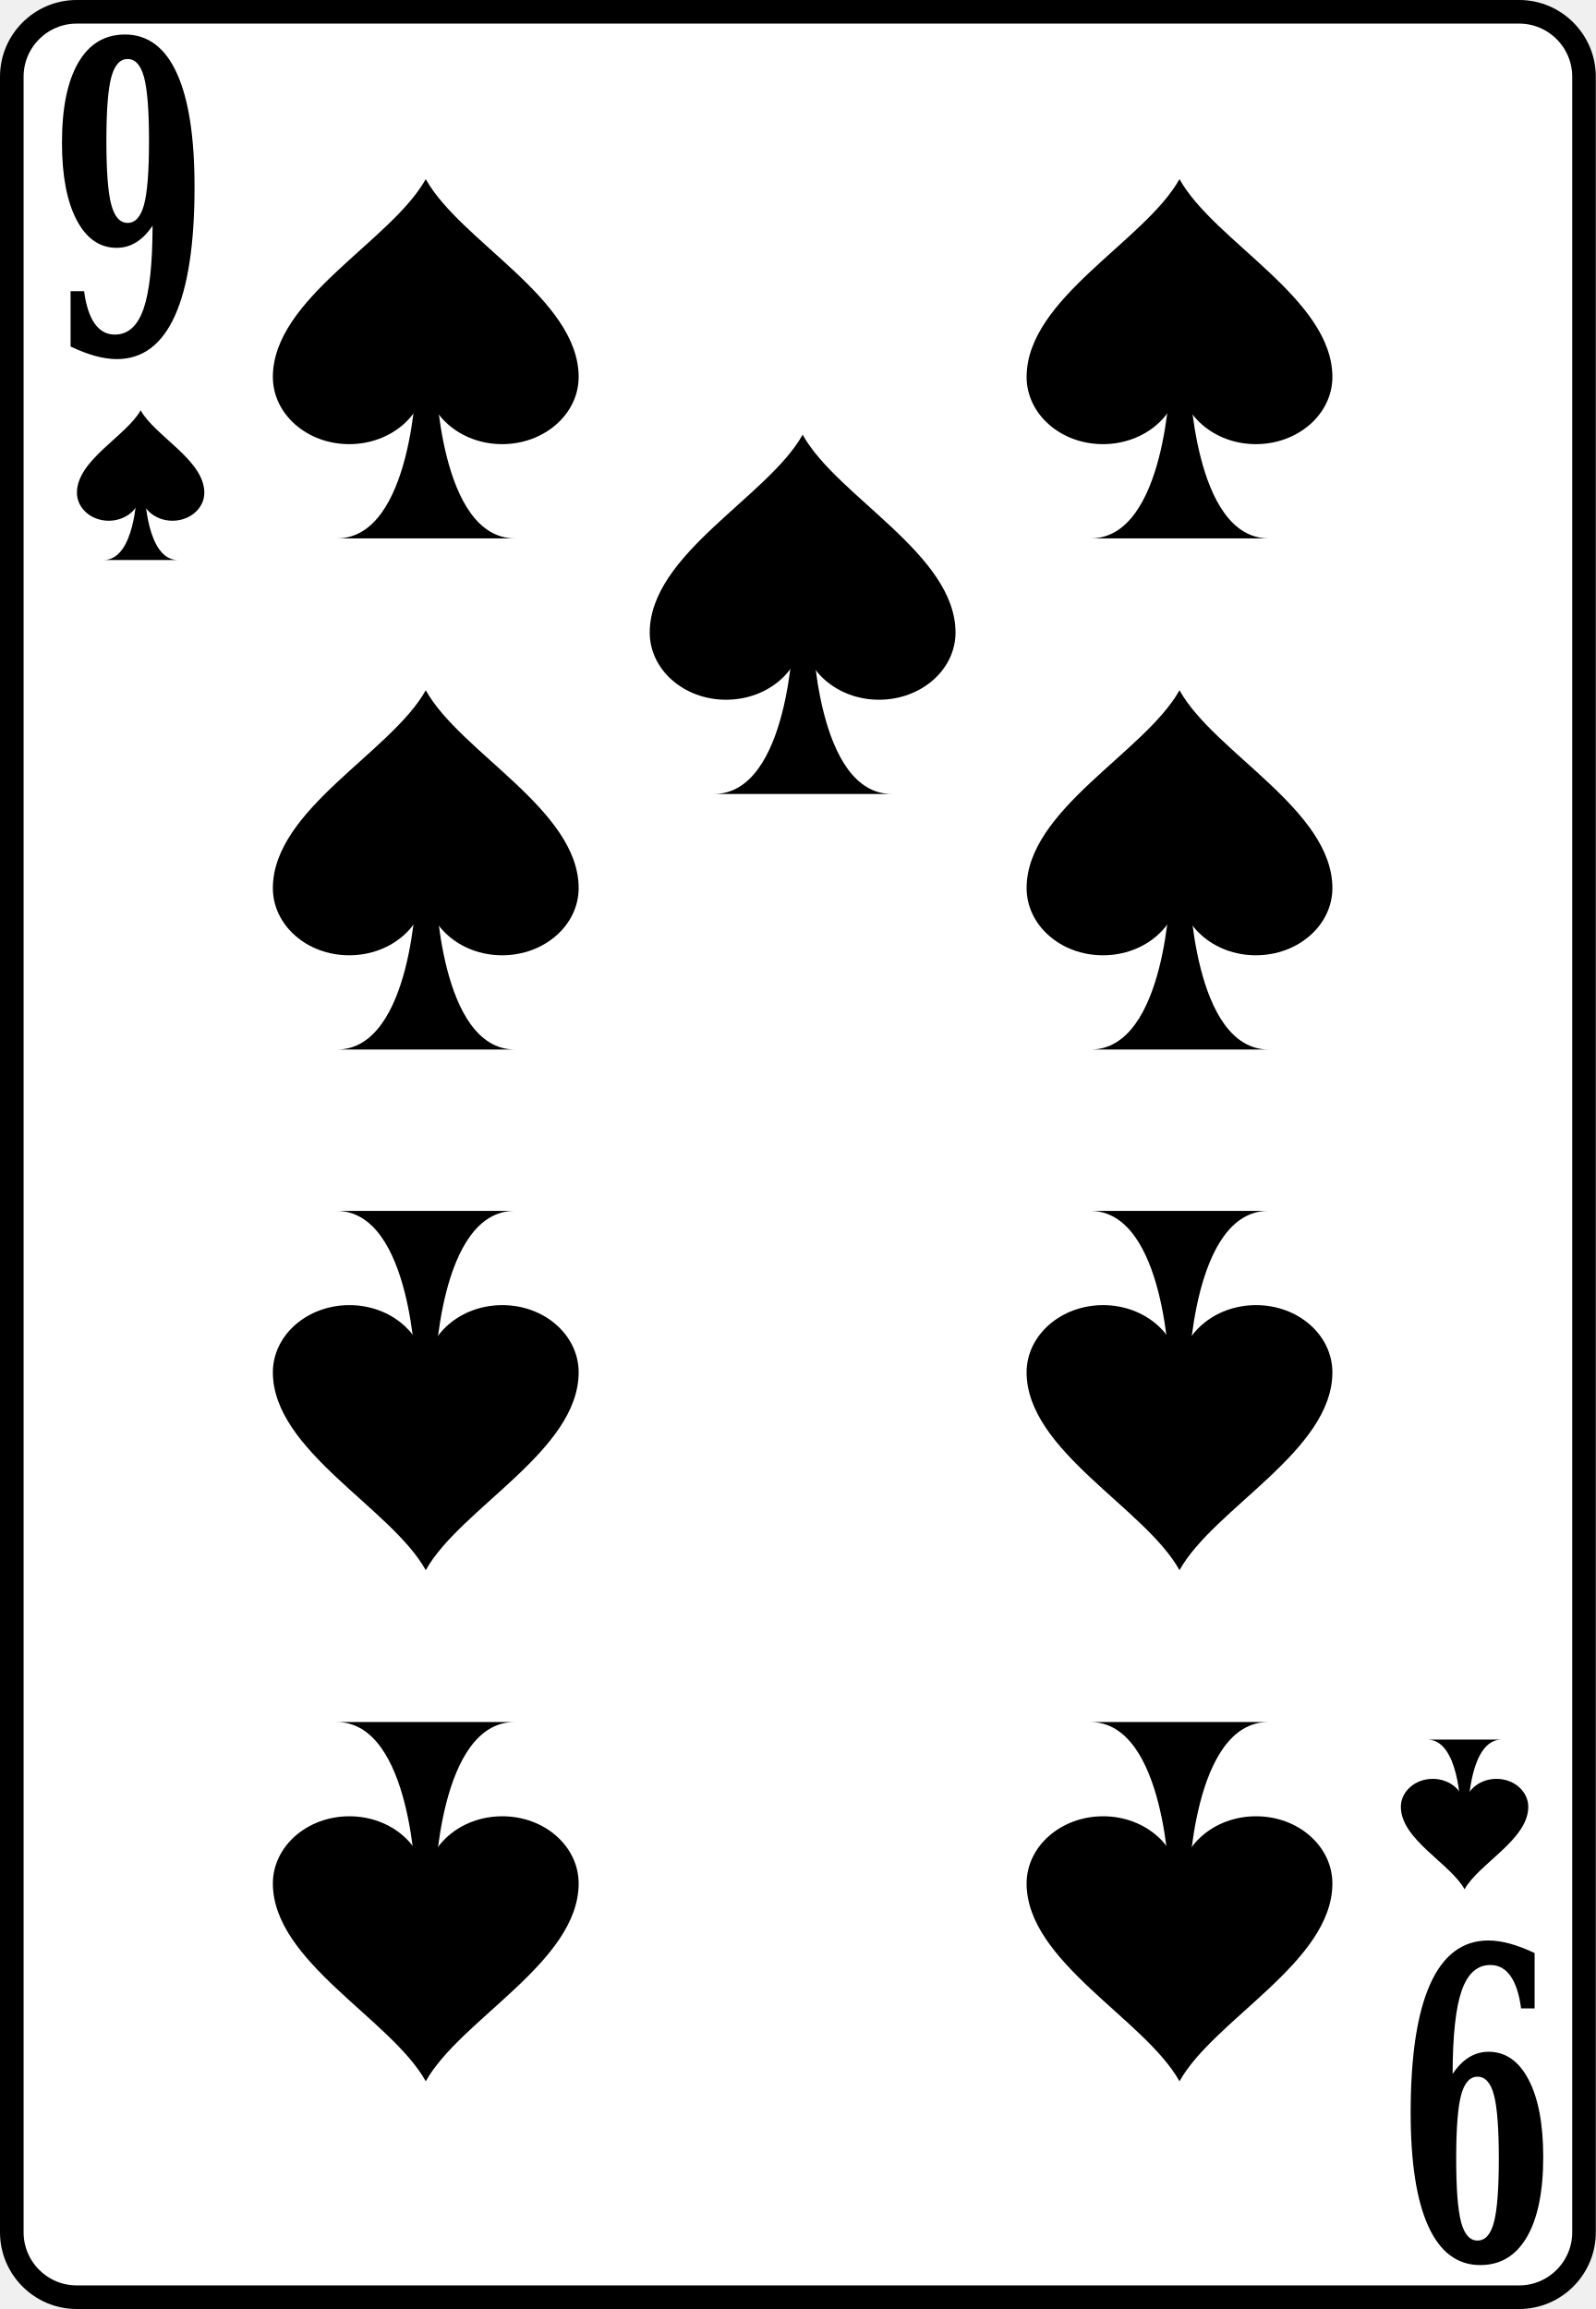
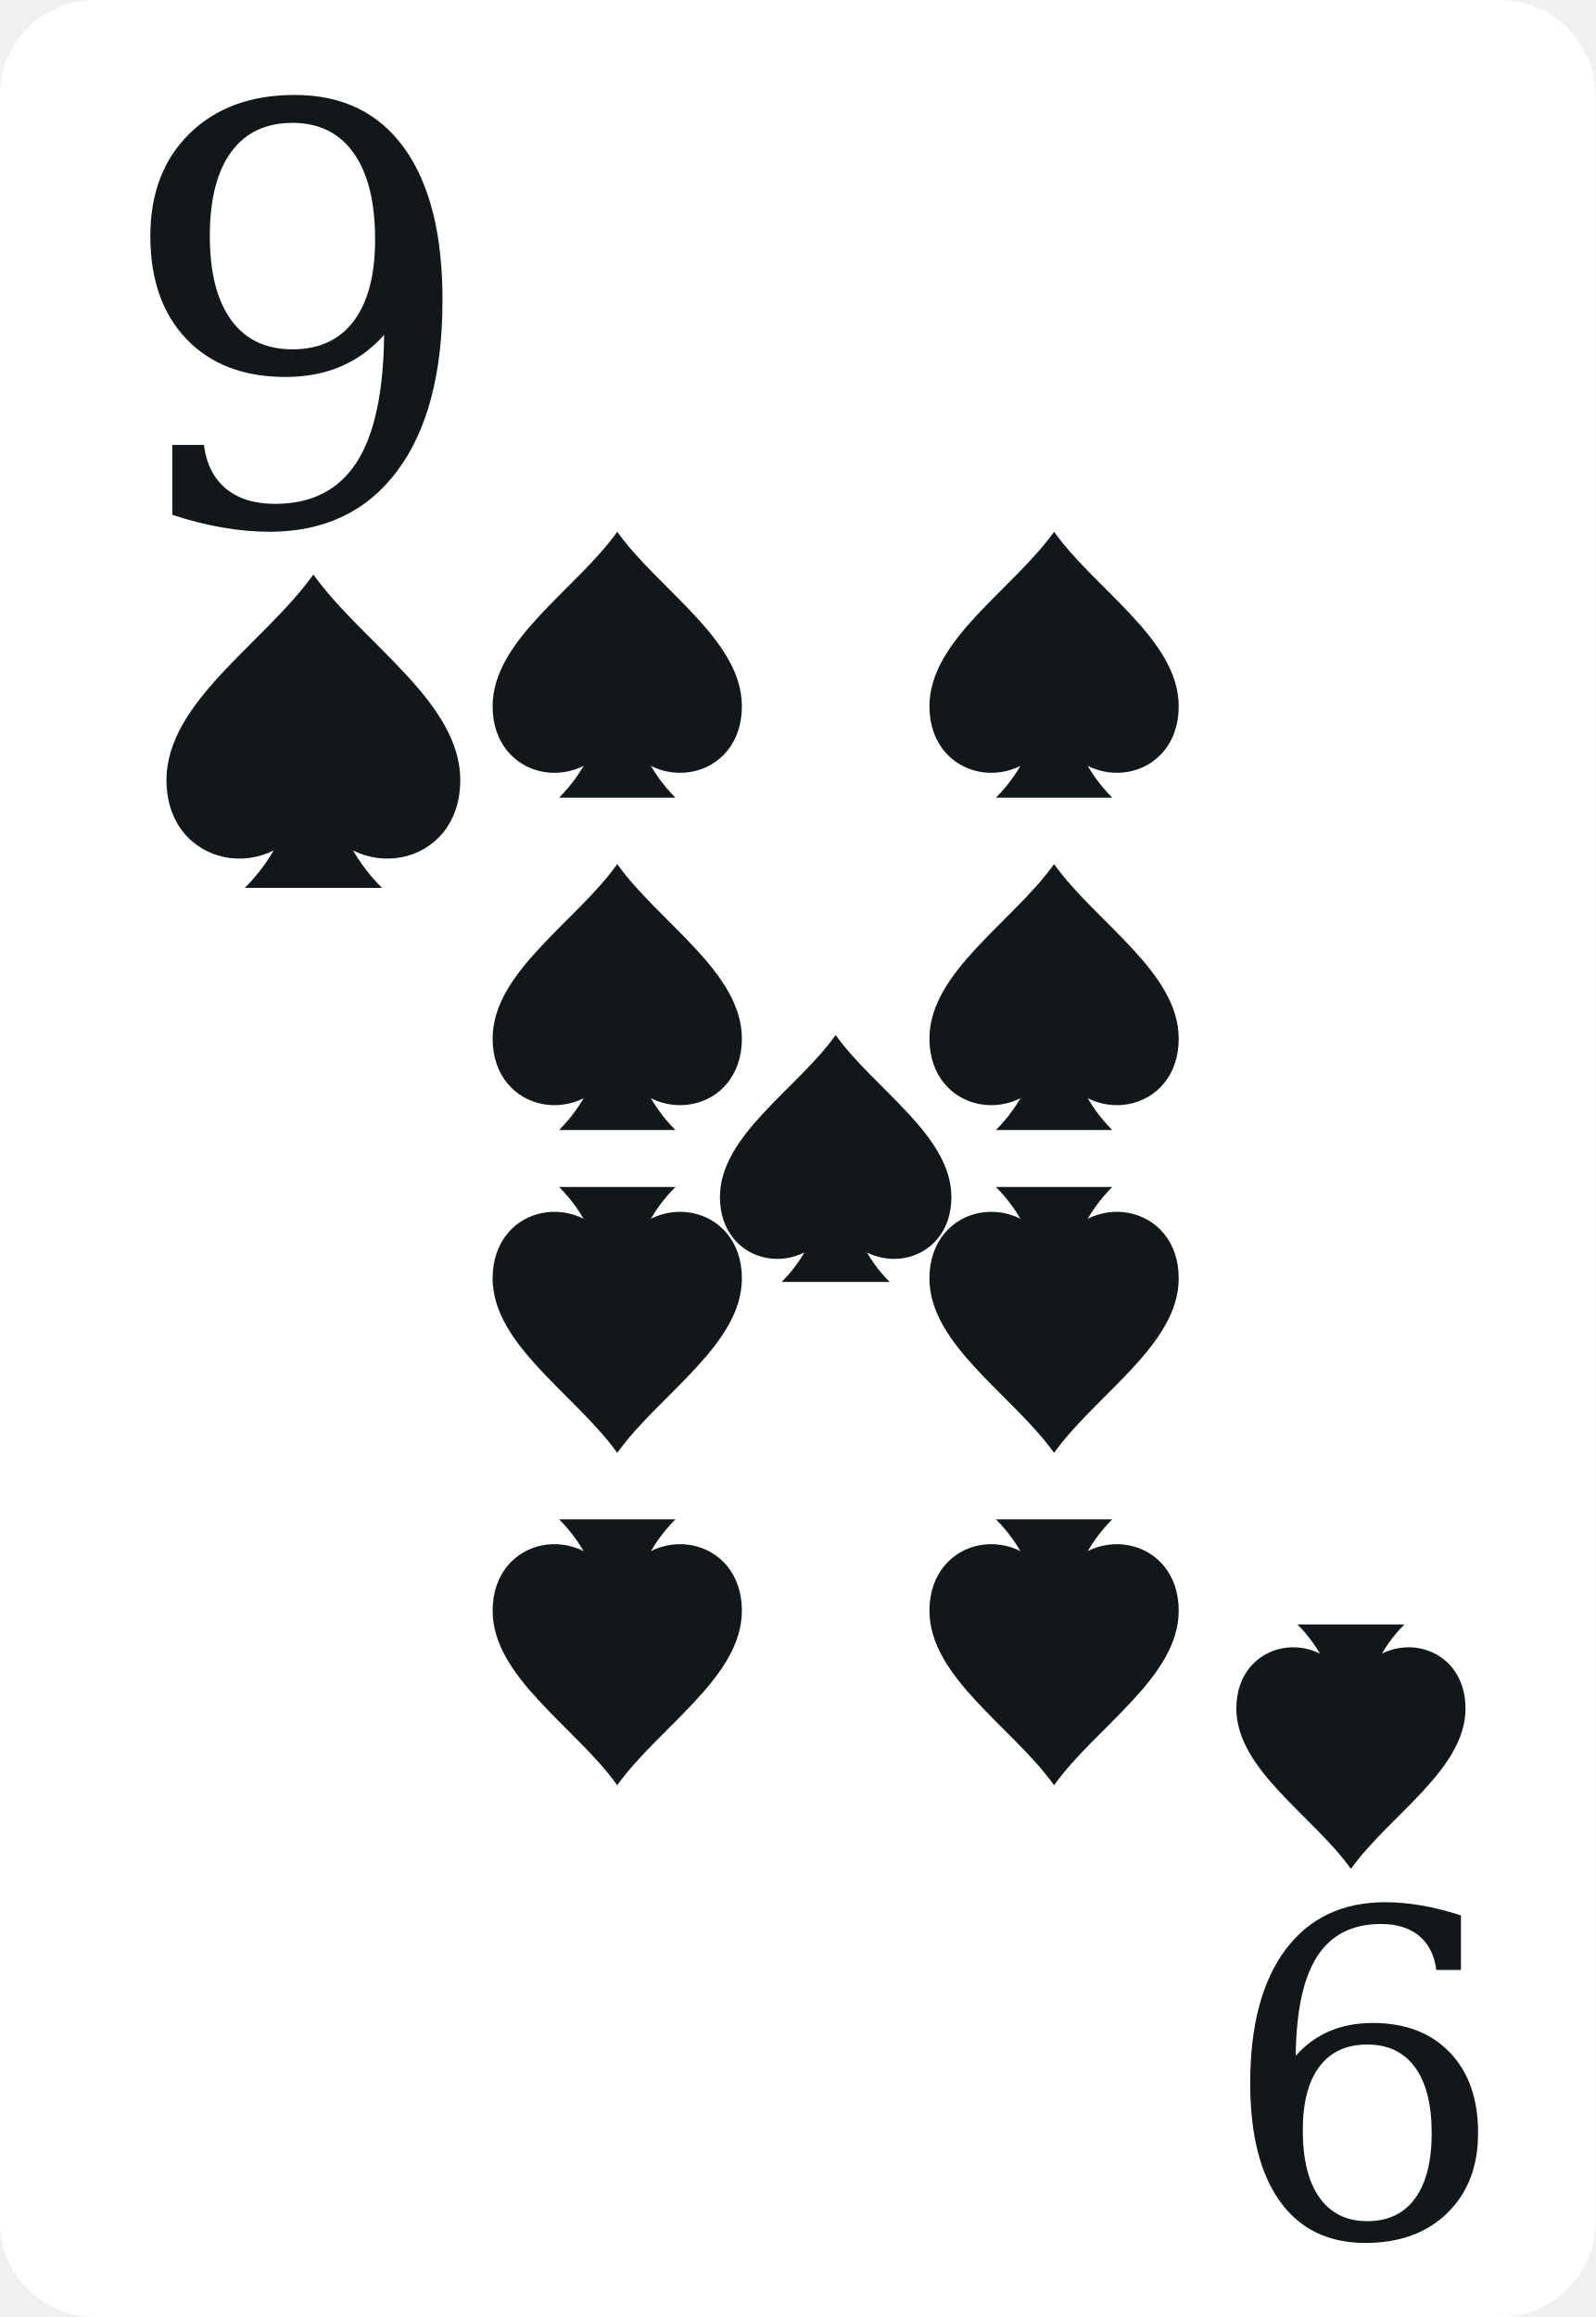
- <svg xmlns="http://www.w3.org/2000/svg" xmlns:xlink="http://www.w3.org/1999/xlink" viewBox="0 0 169.075 244.640" version="1.1">
+ <svg xmlns="http://www.w3.org/2000/svg" viewBox="0 0 168 244">
  <defs>
-     <g id="base">
-       <path style="fill:#FFFFFF;stroke:#000000;stroke-width:2.5" d="M 0,0C0,3.78 3.09,6.87 6.87,6.87L159.715,6.87C163.485,6.87 166.575,3.78 166.575,0L166.575,-228.4C166.575,-232.18 163.485,-235.27 159.715,-235.27L6.87,-235.27C3.09,-235.27 0,-232.18 0,-228.4L0,0 z" id="path49" />
-     </g>
-     <g id="n_9">
-       <g transform="scale(0.56453 1.05741)" id="text34">
-         <path d="M698 1403Q595 1403 551.5 1315.5Q508 1228 508 1012Q508 796 551.5 708.5Q595 621 698 621Q801 621 845.0 708.5Q889 796 889 1012Q889 1228 845.0 1315.5Q801 1403 698 1403ZM921 608Q855 555 774.5 528.5Q694 502 600 502Q372 502 241.5 635.5Q111 769 111 1004Q111 1252 257.0 1386.0Q403 1520 674 1520Q980 1520 1138.0 1335.0Q1296 1150 1296 793Q1296 386 1121.0 178.5Q946 -29 602 -29Q512 -29 409.0 -14.0Q306 1 188 31V295H309Q334 193 403.5 140.5Q473 88 584 88Q760 88 840.0 210.5Q920 333 921 608Z" transform="translate(0,0) scale(0.02099609, -0.02099609)" />
-       </g>
-     </g>
-     <g id="spade">
-       <path d="M3.92-7.93c-1.67,0-2.55,1.78-3.01,3.56c-0.46,1.78-0.5,3.56-0.5,3.56L-0.44-0.8c0,0-0.16-7.13-3.5-7.13H3.92z" id="path73" />
-       <path d="M6.75-0.8C6.74,2.67,1.53,5.19,0,7.93C-1.53,5.18-6.74,2.66-6.75-0.8c0-1.64,1.51-2.97,3.38-2.97C-1.51-3.77,0-2.44,0-0.8c0-1.64,1.51-2.97,3.38-2.97S6.75-2.44,6.75-0.8z" id="path75" />
+     <g id="suit">
+       <path d="M16 0C11 7 1 13 1 21c0 9 11 11 15 3 4 8 15 6 15-3 0-8-10-14-15-21Z" />
+       <path d="M14 21h4c0 4 2 8 5 11H9c3-3 5-7 5-11Z" />
    </g>
  </defs>
-   <g id="spade_9" transform="translate(-1339.35,-492.892)">
-     <use xlink:href="#base" x="1340.6" y="729.412" width="100%" height="100%" />
-     <use xlink:href="#n_9" x="1344.6" y="530.295" width="100%" height="100%" />
-     <use xlink:href="#n_9" x="1504.17" y="699.132" transform="matrix(-1,0,0,-1,3008.34,1398.264)" width="100%" height="100%" />
-     <use xlink:href="#spade" x="1354.25" y="544.295" transform="matrix(-1,0,0,-1,2708.5,1088.59)" width="100%" height="100%" />
-     <use xlink:href="#spade" x="1494.52" y="685.132" width="100%" height="100%" />
-     <use xlink:href="#spade" x="576.858" y="221.209" transform="matrix(-2.4,0,0,-2.4,2768.918,1061.803)" width="100%" height="100%" />
-     <use xlink:href="#spade" x="576.858" y="243.774" transform="matrix(-2.4,0,0,-2.4,2768.918,1170.115)" width="100%" height="100%" />
-     <use xlink:href="#spade" x="576.858" y="266.758" transform="scale(2.4,2.4)" width="100%" height="100%" />
-     <use xlink:href="#spade" x="576.858" y="289.323" transform="scale(2.4,2.4)" width="100%" height="100%" />
-     <use xlink:href="#spade" x="610.132" y="221.209" transform="matrix(-2.4,0,0,-2.4,2928.634,1061.803)" width="100%" height="100%" />
-     <use xlink:href="#spade" x="610.132" y="243.774" transform="matrix(-2.4,0,0,-2.4,2928.634,1170.115)" width="100%" height="100%" />
-     <use xlink:href="#spade" x="610.132" y="266.758" transform="scale(2.4,2.4)" width="100%" height="100%" />
-     <use xlink:href="#spade" x="610.132" y="289.323" transform="scale(2.4,2.4)" width="100%" height="100%" />
-     <use xlink:href="#spade" x="593.495" y="232.492" transform="matrix(-2.4,0,0,-2.4,2848.776,1115.962)" width="100%" height="100%" />
+   <rect width="168" height="244" rx="10" fill="#fff" />
+   <g fill="#121719">
+     <g transform="translate(12 55.139) scale(0.029697 -0.029697)">
+       <path d="M958 669Q891 594 804.0 557.0Q717 520 608 520Q386 520 257.5 654.0Q129 788 129 1020Q129 1247 268.5 1383.5Q408 1520 641 1520Q894 1520 1029.5 1331.5Q1165 1143 1165 793Q1165 401 1004.0 186.0Q843 -29 551 -29Q472 -29 385.0 -14.0Q298 1 207 31V279H319Q332 178 397.0 124.0Q462 70 571 70Q765 70 860.0 216.5Q955 363 958 669ZM633 1421Q491 1421 415.5 1317.5Q340 1214 340 1020Q340 826 415.5 722.0Q491 618 633 618Q775 618 850.5 718.5Q926 819 926 1008Q926 1207 850.0 1314.0Q774 1421 633 1421Z" transform="translate(0 0)" />
+     </g>
+     <use href="#suit" transform="translate(33 77)  scale(1.03125) translate(-16 -16)" />
+     <g transform="translate(168 244) rotate(180) scale(.78)">
+       <g transform="translate(12 55.139) scale(0.029697 -0.029697)">
+         <path d="M958 669Q891 594 804.0 557.0Q717 520 608 520Q386 520 257.5 654.0Q129 788 129 1020Q129 1247 268.5 1383.5Q408 1520 641 1520Q894 1520 1029.5 1331.5Q1165 1143 1165 793Q1165 401 1004.0 186.0Q843 -29 551 -29Q472 -29 385.0 -14.0Q298 1 207 31V279H319Q332 178 397.0 124.0Q462 70 571 70Q765 70 860.0 216.5Q955 363 958 669ZM633 1421Q491 1421 415.5 1317.5Q340 1214 340 1020Q340 826 415.5 722.0Q491 618 633 618Q775 618 850.5 718.5Q926 819 926 1008Q926 1207 850.0 1314.0Q774 1421 633 1421Z" transform="translate(0 0)" />
+       </g>
+       <use href="#suit" transform="translate(33 77)  scale(1.03125) translate(-16 -16)" />
+     </g>
+     <use href="#suit" transform="translate(65 70)  scale(0.875) translate(-16 -16)" />
+     <use href="#suit" transform="translate(111 70)  scale(0.875) translate(-16 -16)" />
+     <use href="#suit" transform="translate(65 105)  scale(0.875) translate(-16 -16)" />
+     <use href="#suit" transform="translate(111 105)  scale(0.875) translate(-16 -16)" />
+     <use href="#suit" transform="translate(65 139) rotate(180) scale(0.875) translate(-16 -16)" />
+     <use href="#suit" transform="translate(111 139) rotate(180) scale(0.875) translate(-16 -16)" />
+     <use href="#suit" transform="translate(65 174) rotate(180) scale(0.875) translate(-16 -16)" />
+     <use href="#suit" transform="translate(111 174) rotate(180) scale(0.875) translate(-16 -16)" />
+     <use href="#suit" transform="translate(88 122)  scale(0.8125) translate(-16 -16)" />
  </g>
</svg>
